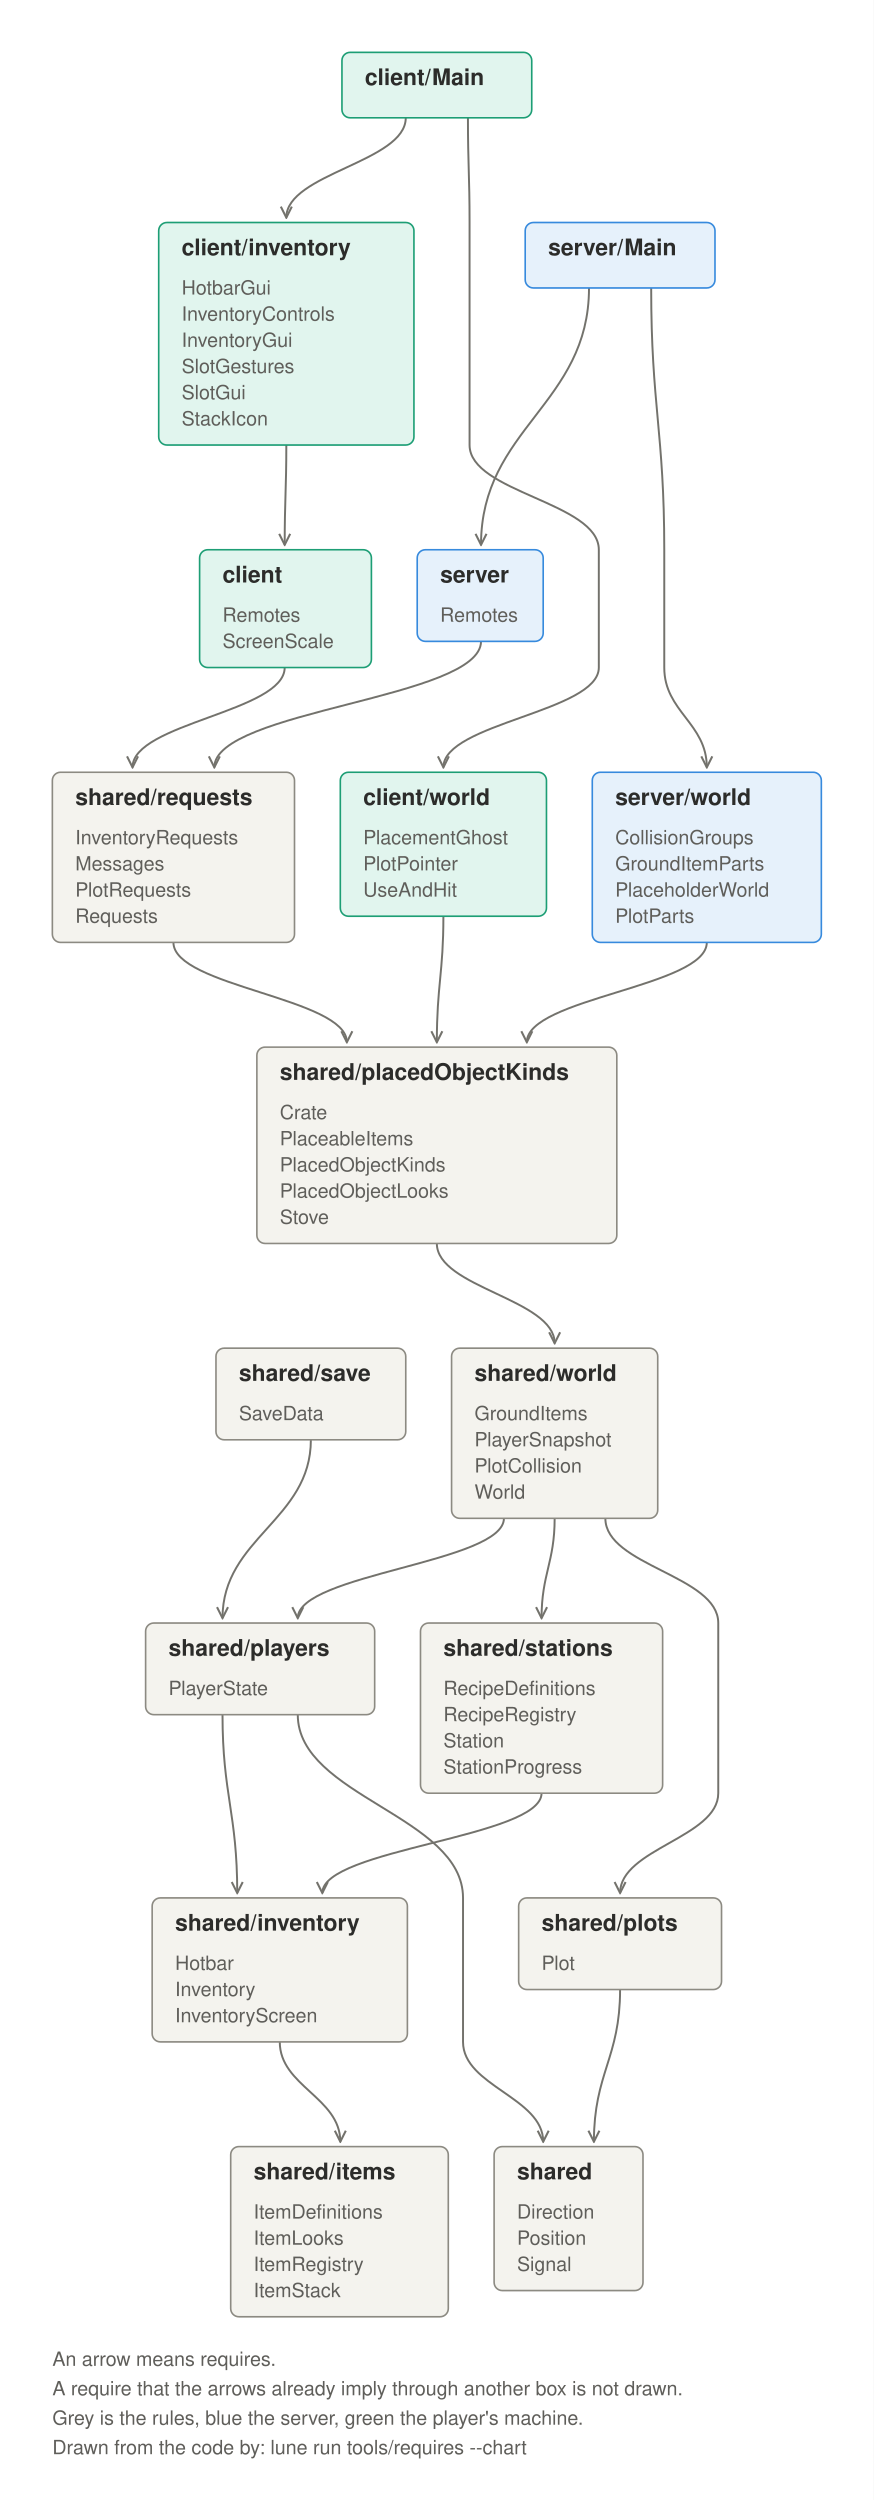
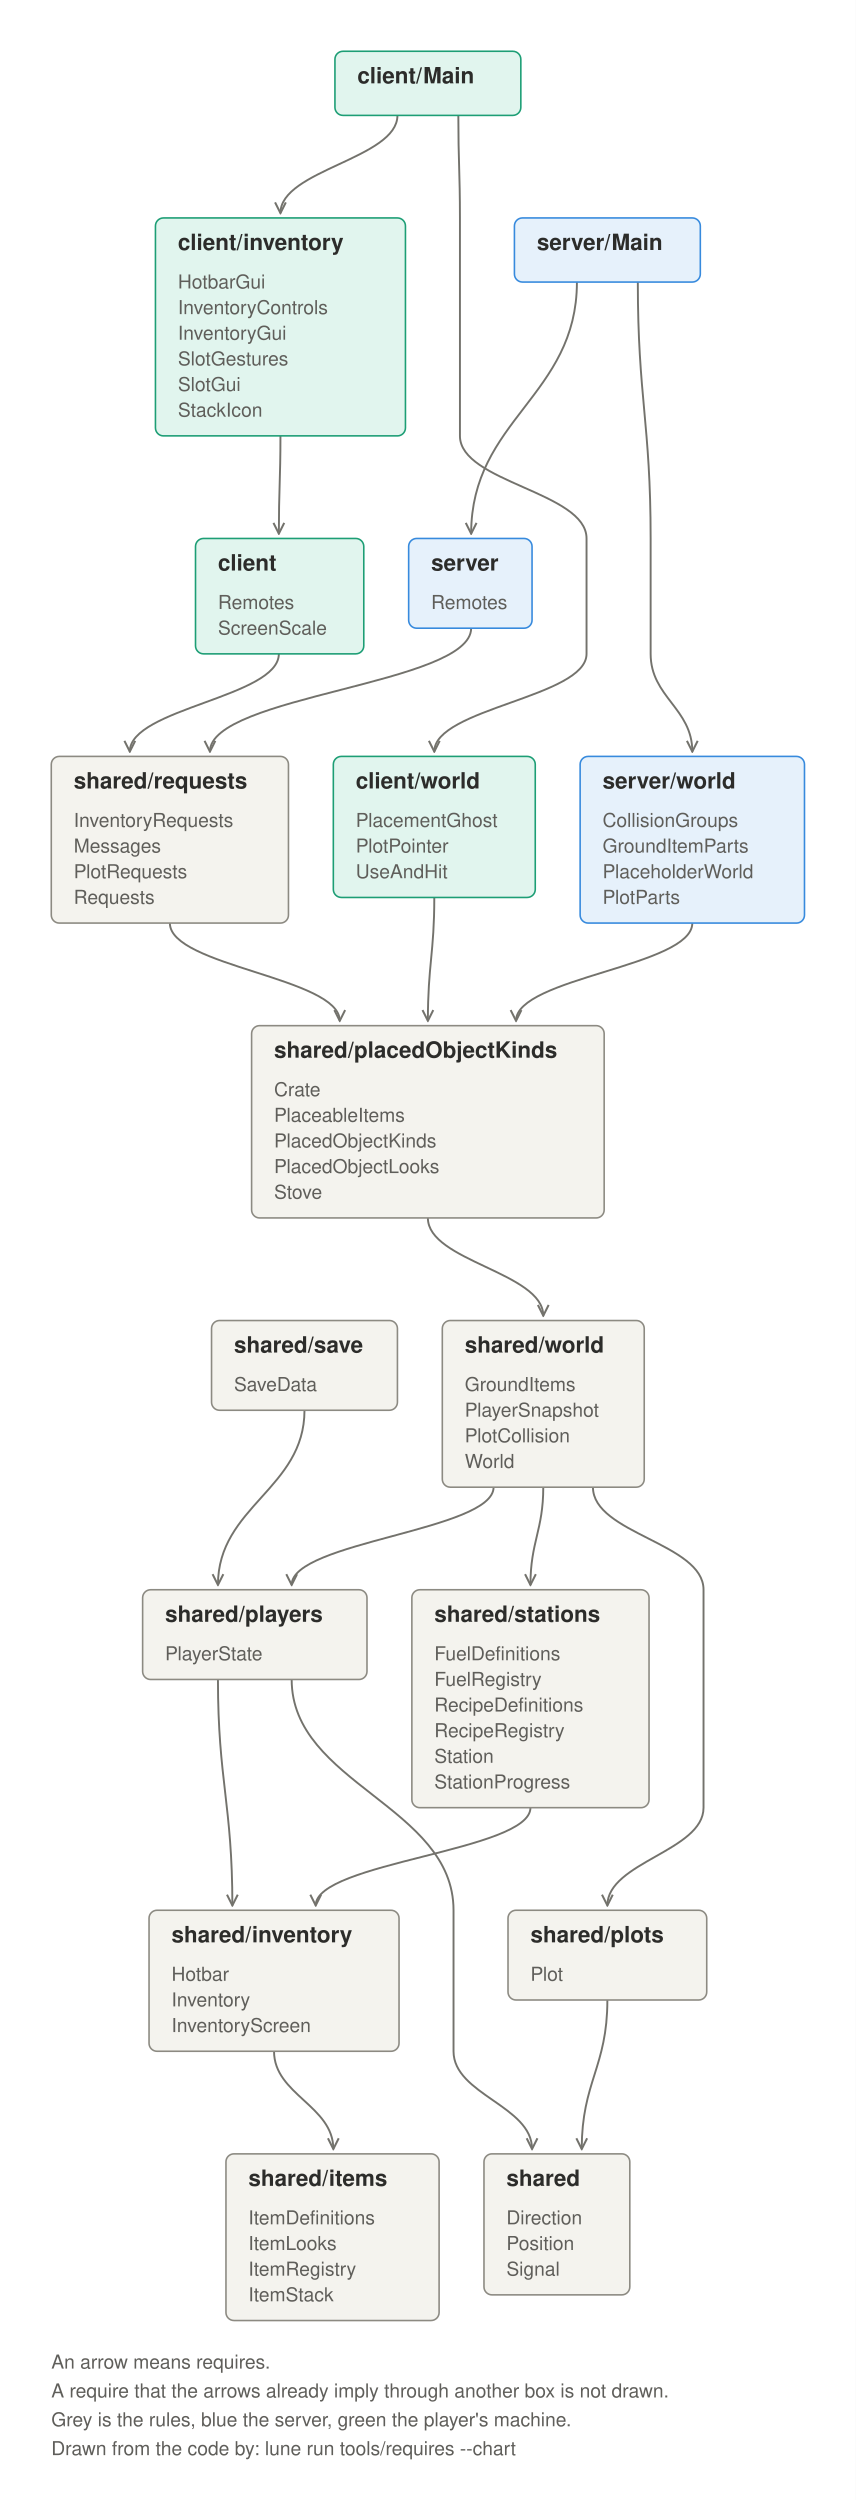
- <svg xmlns="http://www.w3.org/2000/svg" viewBox="0 0 534 1528" width="534" height="1528" font-family="Segoe UI, Helvetica, Arial, sans-serif">
+ <svg xmlns="http://www.w3.org/2000/svg" viewBox="0 0 534 1560" width="534" height="1560" font-family="Segoe UI, Helvetica, Arial, sans-serif">
  <defs>
    <marker id="arrow" viewBox="0 0 10 10" refX="9" refY="5" markerWidth="7" markerHeight="7" orient="auto">
      <path d="M1 1L9 5L1 9" fill="none" stroke="#73726c" stroke-width="1.5" />
    </marker>
  </defs>
-   <rect width="534" height="1528" fill="#ffffff" />
+   <rect width="534" height="1560" fill="#ffffff" />
  <path d="M174 408 C174 435 81 442 81 469" fill="none" stroke="#73726c" stroke-width="1.2" marker-end="url(#arrow)" />
  <path d="M248 72 C248 99 175 106 175 133" fill="none" stroke="#73726c" stroke-width="1.2" marker-end="url(#arrow)" />
  <path d="M286 72 C286 101 287 107 287 136 L287 272 C287 301 366 307 366 336 L366 408 C366 435 271 442 271 469" fill="none" stroke="#73726c" stroke-width="1.2" marker-end="url(#arrow)" />
  <path d="M175 272 C175 299 174 306 174 333" fill="none" stroke="#73726c" stroke-width="1.2" marker-end="url(#arrow)" />
  <path d="M271 560 C271 595 267 602 267 637" fill="none" stroke="#73726c" stroke-width="1.2" marker-end="url(#arrow)" />
  <path d="M294 392 C294 427 131 434 131 469" fill="none" stroke="#73726c" stroke-width="1.2" marker-end="url(#arrow)" />
  <path d="M360 176 C360 247 294 262 294 333" fill="none" stroke="#73726c" stroke-width="1.2" marker-end="url(#arrow)" />
  <path d="M398 176 C398 248 406 264 406 336 L406 408 C406 435 432 442 432 469" fill="none" stroke="#73726c" stroke-width="1.2" marker-end="url(#arrow)" />
  <path d="M432 576 C432 603 322 610 322 637" fill="none" stroke="#73726c" stroke-width="1.2" marker-end="url(#arrow)" />
-   <path d="M171 1248 C171 1275 208 1282 208 1309" fill="none" stroke="#73726c" stroke-width="1.2" marker-end="url(#arrow)" />
+   <path d="M171 1280 C171 1307 208 1314 208 1341" fill="none" stroke="#73726c" stroke-width="1.2" marker-end="url(#arrow)" />
  <path d="M267 760 C267 787 339 794 339 821" fill="none" stroke="#73726c" stroke-width="1.2" marker-end="url(#arrow)" />
-   <path d="M182 1048 C182 1098 283 1110 283 1160 L283 1248 C283 1275 332 1282 332 1309" fill="none" stroke="#73726c" stroke-width="1.2" marker-end="url(#arrow)" />
-   <path d="M136 1048 C136 1097 145 1108 145 1157" fill="none" stroke="#73726c" stroke-width="1.2" marker-end="url(#arrow)" />
-   <path d="M379 1216 C379 1258 363 1267 363 1309" fill="none" stroke="#73726c" stroke-width="1.2" marker-end="url(#arrow)" />
+   <path d="M182 1048 C182 1113 283 1127 283 1192 L283 1280 C283 1307 332 1314 332 1341" fill="none" stroke="#73726c" stroke-width="1.2" marker-end="url(#arrow)" />
+   <path d="M136 1048 C136 1111 145 1126 145 1189" fill="none" stroke="#73726c" stroke-width="1.2" marker-end="url(#arrow)" />
+   <path d="M379 1248 C379 1290 363 1299 363 1341" fill="none" stroke="#73726c" stroke-width="1.2" marker-end="url(#arrow)" />
  <path d="M106 576 C106 603 212 610 212 637" fill="none" stroke="#73726c" stroke-width="1.2" marker-end="url(#arrow)" />
  <path d="M190 880 C190 929 136 940 136 989" fill="none" stroke="#73726c" stroke-width="1.2" marker-end="url(#arrow)" />
-   <path d="M331 1096 C331 1123 197 1130 197 1157" fill="none" stroke="#73726c" stroke-width="1.2" marker-end="url(#arrow)" />
+   <path d="M331 1128 C331 1155 197 1162 197 1189" fill="none" stroke="#73726c" stroke-width="1.2" marker-end="url(#arrow)" />
  <path d="M308 928 C308 955 182 962 182 989" fill="none" stroke="#73726c" stroke-width="1.2" marker-end="url(#arrow)" />
-   <path d="M370 928 C370 957 439 963 439 992 L439 1096 C439 1123 379 1130 379 1157" fill="none" stroke="#73726c" stroke-width="1.2" marker-end="url(#arrow)" />
+   <path d="M370 928 C370 957 439 963 439 992 L439 1128 C439 1155 379 1162 379 1189" fill="none" stroke="#73726c" stroke-width="1.2" marker-end="url(#arrow)" />
  <path d="M339 928 C339 955 331 962 331 989" fill="none" stroke="#73726c" stroke-width="1.2" marker-end="url(#arrow)" />
  <rect x="122" y="336" width="105" height="72" rx="5" fill="#e1f5ee" stroke="#1d9e75" />
  <text x="136" y="356" font-size="14" font-weight="600" fill="#2c2c2a">client</text>
  <text x="136" y="380" font-size="12" fill="#5f5e5a">Remotes</text>
  <text x="136" y="396" font-size="12" fill="#5f5e5a">ScreenScale</text>
  <rect x="209" y="32" width="116" height="40" rx="5" fill="#e1f5ee" stroke="#1d9e75" />
  <text x="223" y="52" font-size="14" font-weight="600" fill="#2c2c2a">client/Main</text>
  <rect x="97" y="136" width="156" height="136" rx="5" fill="#e1f5ee" stroke="#1d9e75" />
  <text x="111" y="156" font-size="14" font-weight="600" fill="#2c2c2a">client/inventory</text>
  <text x="111" y="180" font-size="12" fill="#5f5e5a">HotbarGui</text>
  <text x="111" y="196" font-size="12" fill="#5f5e5a">InventoryControls</text>
  <text x="111" y="212" font-size="12" fill="#5f5e5a">InventoryGui</text>
  <text x="111" y="228" font-size="12" fill="#5f5e5a">SlotGestures</text>
  <text x="111" y="244" font-size="12" fill="#5f5e5a">SlotGui</text>
  <text x="111" y="260" font-size="12" fill="#5f5e5a">StackIcon</text>
  <rect x="208" y="472" width="126" height="88" rx="5" fill="#e1f5ee" stroke="#1d9e75" />
  <text x="222" y="492" font-size="14" font-weight="600" fill="#2c2c2a">client/world</text>
  <text x="222" y="516" font-size="12" fill="#5f5e5a">PlacementGhost</text>
  <text x="222" y="532" font-size="12" fill="#5f5e5a">PlotPointer</text>
  <text x="222" y="548" font-size="12" fill="#5f5e5a">UseAndHit</text>
  <rect x="255" y="336" width="77" height="56" rx="5" fill="#e6f1fb" stroke="#378add" />
  <text x="269" y="356" font-size="14" font-weight="600" fill="#2c2c2a">server</text>
  <text x="269" y="380" font-size="12" fill="#5f5e5a">Remotes</text>
  <rect x="321" y="136" width="116" height="40" rx="5" fill="#e6f1fb" stroke="#378add" />
  <text x="335" y="156" font-size="14" font-weight="600" fill="#2c2c2a">server/Main</text>
  <rect x="362" y="472" width="140" height="104" rx="5" fill="#e6f1fb" stroke="#378add" />
  <text x="376" y="492" font-size="14" font-weight="600" fill="#2c2c2a">server/world</text>
  <text x="376" y="516" font-size="12" fill="#5f5e5a">CollisionGroups</text>
  <text x="376" y="532" font-size="12" fill="#5f5e5a">GroundItemParts</text>
  <text x="376" y="548" font-size="12" fill="#5f5e5a">PlaceholderWorld</text>
  <text x="376" y="564" font-size="12" fill="#5f5e5a">PlotParts</text>
-   <rect x="302" y="1312" width="91" height="88" rx="5" fill="#f4f3ee" stroke="#8c8a82" />
-   <text x="316" y="1332" font-size="14" font-weight="600" fill="#2c2c2a">shared</text>
-   <text x="316" y="1356" font-size="12" fill="#5f5e5a">Direction</text>
-   <text x="316" y="1372" font-size="12" fill="#5f5e5a">Position</text>
-   <text x="316" y="1388" font-size="12" fill="#5f5e5a">Signal</text>
-   <rect x="93" y="1160" width="156" height="88" rx="5" fill="#f4f3ee" stroke="#8c8a82" />
-   <text x="107" y="1180" font-size="14" font-weight="600" fill="#2c2c2a">shared/inventory</text>
-   <text x="107" y="1204" font-size="12" fill="#5f5e5a">Hotbar</text>
-   <text x="107" y="1220" font-size="12" fill="#5f5e5a">Inventory</text>
-   <text x="107" y="1236" font-size="12" fill="#5f5e5a">InventoryScreen</text>
-   <rect x="141" y="1312" width="133" height="104" rx="5" fill="#f4f3ee" stroke="#8c8a82" />
-   <text x="155" y="1332" font-size="14" font-weight="600" fill="#2c2c2a">shared/items</text>
-   <text x="155" y="1356" font-size="12" fill="#5f5e5a">ItemDefinitions</text>
-   <text x="155" y="1372" font-size="12" fill="#5f5e5a">ItemLooks</text>
-   <text x="155" y="1388" font-size="12" fill="#5f5e5a">ItemRegistry</text>
-   <text x="155" y="1404" font-size="12" fill="#5f5e5a">ItemStack</text>
+   <rect x="302" y="1344" width="91" height="88" rx="5" fill="#f4f3ee" stroke="#8c8a82" />
+   <text x="316" y="1364" font-size="14" font-weight="600" fill="#2c2c2a">shared</text>
+   <text x="316" y="1388" font-size="12" fill="#5f5e5a">Direction</text>
+   <text x="316" y="1404" font-size="12" fill="#5f5e5a">Position</text>
+   <text x="316" y="1420" font-size="12" fill="#5f5e5a">Signal</text>
+   <rect x="93" y="1192" width="156" height="88" rx="5" fill="#f4f3ee" stroke="#8c8a82" />
+   <text x="107" y="1212" font-size="14" font-weight="600" fill="#2c2c2a">shared/inventory</text>
+   <text x="107" y="1236" font-size="12" fill="#5f5e5a">Hotbar</text>
+   <text x="107" y="1252" font-size="12" fill="#5f5e5a">Inventory</text>
+   <text x="107" y="1268" font-size="12" fill="#5f5e5a">InventoryScreen</text>
+   <rect x="141" y="1344" width="133" height="104" rx="5" fill="#f4f3ee" stroke="#8c8a82" />
+   <text x="155" y="1364" font-size="14" font-weight="600" fill="#2c2c2a">shared/items</text>
+   <text x="155" y="1388" font-size="12" fill="#5f5e5a">ItemDefinitions</text>
+   <text x="155" y="1404" font-size="12" fill="#5f5e5a">ItemLooks</text>
+   <text x="155" y="1420" font-size="12" fill="#5f5e5a">ItemRegistry</text>
+   <text x="155" y="1436" font-size="12" fill="#5f5e5a">ItemStack</text>
  <rect x="157" y="640" width="220" height="120" rx="5" fill="#f4f3ee" stroke="#8c8a82" />
  <text x="171" y="660" font-size="14" font-weight="600" fill="#2c2c2a">shared/placedObjectKinds</text>
  <text x="171" y="684" font-size="12" fill="#5f5e5a">Crate</text>
  <text x="171" y="700" font-size="12" fill="#5f5e5a">PlaceableItems</text>
  <text x="171" y="716" font-size="12" fill="#5f5e5a">PlacedObjectKinds</text>
  <text x="171" y="732" font-size="12" fill="#5f5e5a">PlacedObjectLooks</text>
  <text x="171" y="748" font-size="12" fill="#5f5e5a">Stove</text>
  <rect x="89" y="992" width="140" height="56" rx="5" fill="#f4f3ee" stroke="#8c8a82" />
  <text x="103" y="1012" font-size="14" font-weight="600" fill="#2c2c2a">shared/players</text>
  <text x="103" y="1036" font-size="12" fill="#5f5e5a">PlayerState</text>
-   <rect x="317" y="1160" width="124" height="56" rx="5" fill="#f4f3ee" stroke="#8c8a82" />
-   <text x="331" y="1180" font-size="14" font-weight="600" fill="#2c2c2a">shared/plots</text>
-   <text x="331" y="1204" font-size="12" fill="#5f5e5a">Plot</text>
+   <rect x="317" y="1192" width="124" height="56" rx="5" fill="#f4f3ee" stroke="#8c8a82" />
+   <text x="331" y="1212" font-size="14" font-weight="600" fill="#2c2c2a">shared/plots</text>
+   <text x="331" y="1236" font-size="12" fill="#5f5e5a">Plot</text>
  <rect x="32" y="472" width="148" height="104" rx="5" fill="#f4f3ee" stroke="#8c8a82" />
  <text x="46" y="492" font-size="14" font-weight="600" fill="#2c2c2a">shared/requests</text>
  <text x="46" y="516" font-size="12" fill="#5f5e5a">InventoryRequests</text>
  <text x="46" y="532" font-size="12" fill="#5f5e5a">Messages</text>
  <text x="46" y="548" font-size="12" fill="#5f5e5a">PlotRequests</text>
  <text x="46" y="564" font-size="12" fill="#5f5e5a">Requests</text>
  <rect x="132" y="824" width="116" height="56" rx="5" fill="#f4f3ee" stroke="#8c8a82" />
  <text x="146" y="844" font-size="14" font-weight="600" fill="#2c2c2a">shared/save</text>
  <text x="146" y="868" font-size="12" fill="#5f5e5a">SaveData</text>
-   <rect x="257" y="992" width="148" height="104" rx="5" fill="#f4f3ee" stroke="#8c8a82" />
+   <rect x="257" y="992" width="148" height="136" rx="5" fill="#f4f3ee" stroke="#8c8a82" />
  <text x="271" y="1012" font-size="14" font-weight="600" fill="#2c2c2a">shared/stations</text>
-   <text x="271" y="1036" font-size="12" fill="#5f5e5a">RecipeDefinitions</text>
-   <text x="271" y="1052" font-size="12" fill="#5f5e5a">RecipeRegistry</text>
-   <text x="271" y="1068" font-size="12" fill="#5f5e5a">Station</text>
-   <text x="271" y="1084" font-size="12" fill="#5f5e5a">StationProgress</text>
+   <text x="271" y="1036" font-size="12" fill="#5f5e5a">FuelDefinitions</text>
+   <text x="271" y="1052" font-size="12" fill="#5f5e5a">FuelRegistry</text>
+   <text x="271" y="1068" font-size="12" fill="#5f5e5a">RecipeDefinitions</text>
+   <text x="271" y="1084" font-size="12" fill="#5f5e5a">RecipeRegistry</text>
+   <text x="271" y="1100" font-size="12" fill="#5f5e5a">Station</text>
+   <text x="271" y="1116" font-size="12" fill="#5f5e5a">StationProgress</text>
  <rect x="276" y="824" width="126" height="104" rx="5" fill="#f4f3ee" stroke="#8c8a82" />
  <text x="290" y="844" font-size="14" font-weight="600" fill="#2c2c2a">shared/world</text>
  <text x="290" y="868" font-size="12" fill="#5f5e5a">GroundItems</text>
  <text x="290" y="884" font-size="12" fill="#5f5e5a">PlayerSnapshot</text>
  <text x="290" y="900" font-size="12" fill="#5f5e5a">PlotCollision</text>
  <text x="290" y="916" font-size="12" fill="#5f5e5a">World</text>
-   <text x="32" y="1446" font-size="12" fill="#5f5e5a">An arrow means requires.</text>
-   <text x="32" y="1464" font-size="12" fill="#5f5e5a">A require that the arrows already imply through another box is not drawn.</text>
-   <text x="32" y="1482" font-size="12" fill="#5f5e5a">Grey is the rules, blue the server, green the player's machine.</text>
-   <text x="32" y="1500" font-size="12" fill="#5f5e5a">Drawn from the code by: lune run tools/requires --chart</text>
+   <text x="32" y="1478" font-size="12" fill="#5f5e5a">An arrow means requires.</text>
+   <text x="32" y="1496" font-size="12" fill="#5f5e5a">A require that the arrows already imply through another box is not drawn.</text>
+   <text x="32" y="1514" font-size="12" fill="#5f5e5a">Grey is the rules, blue the server, green the player's machine.</text>
+   <text x="32" y="1532" font-size="12" fill="#5f5e5a">Drawn from the code by: lune run tools/requires --chart</text>
</svg>
